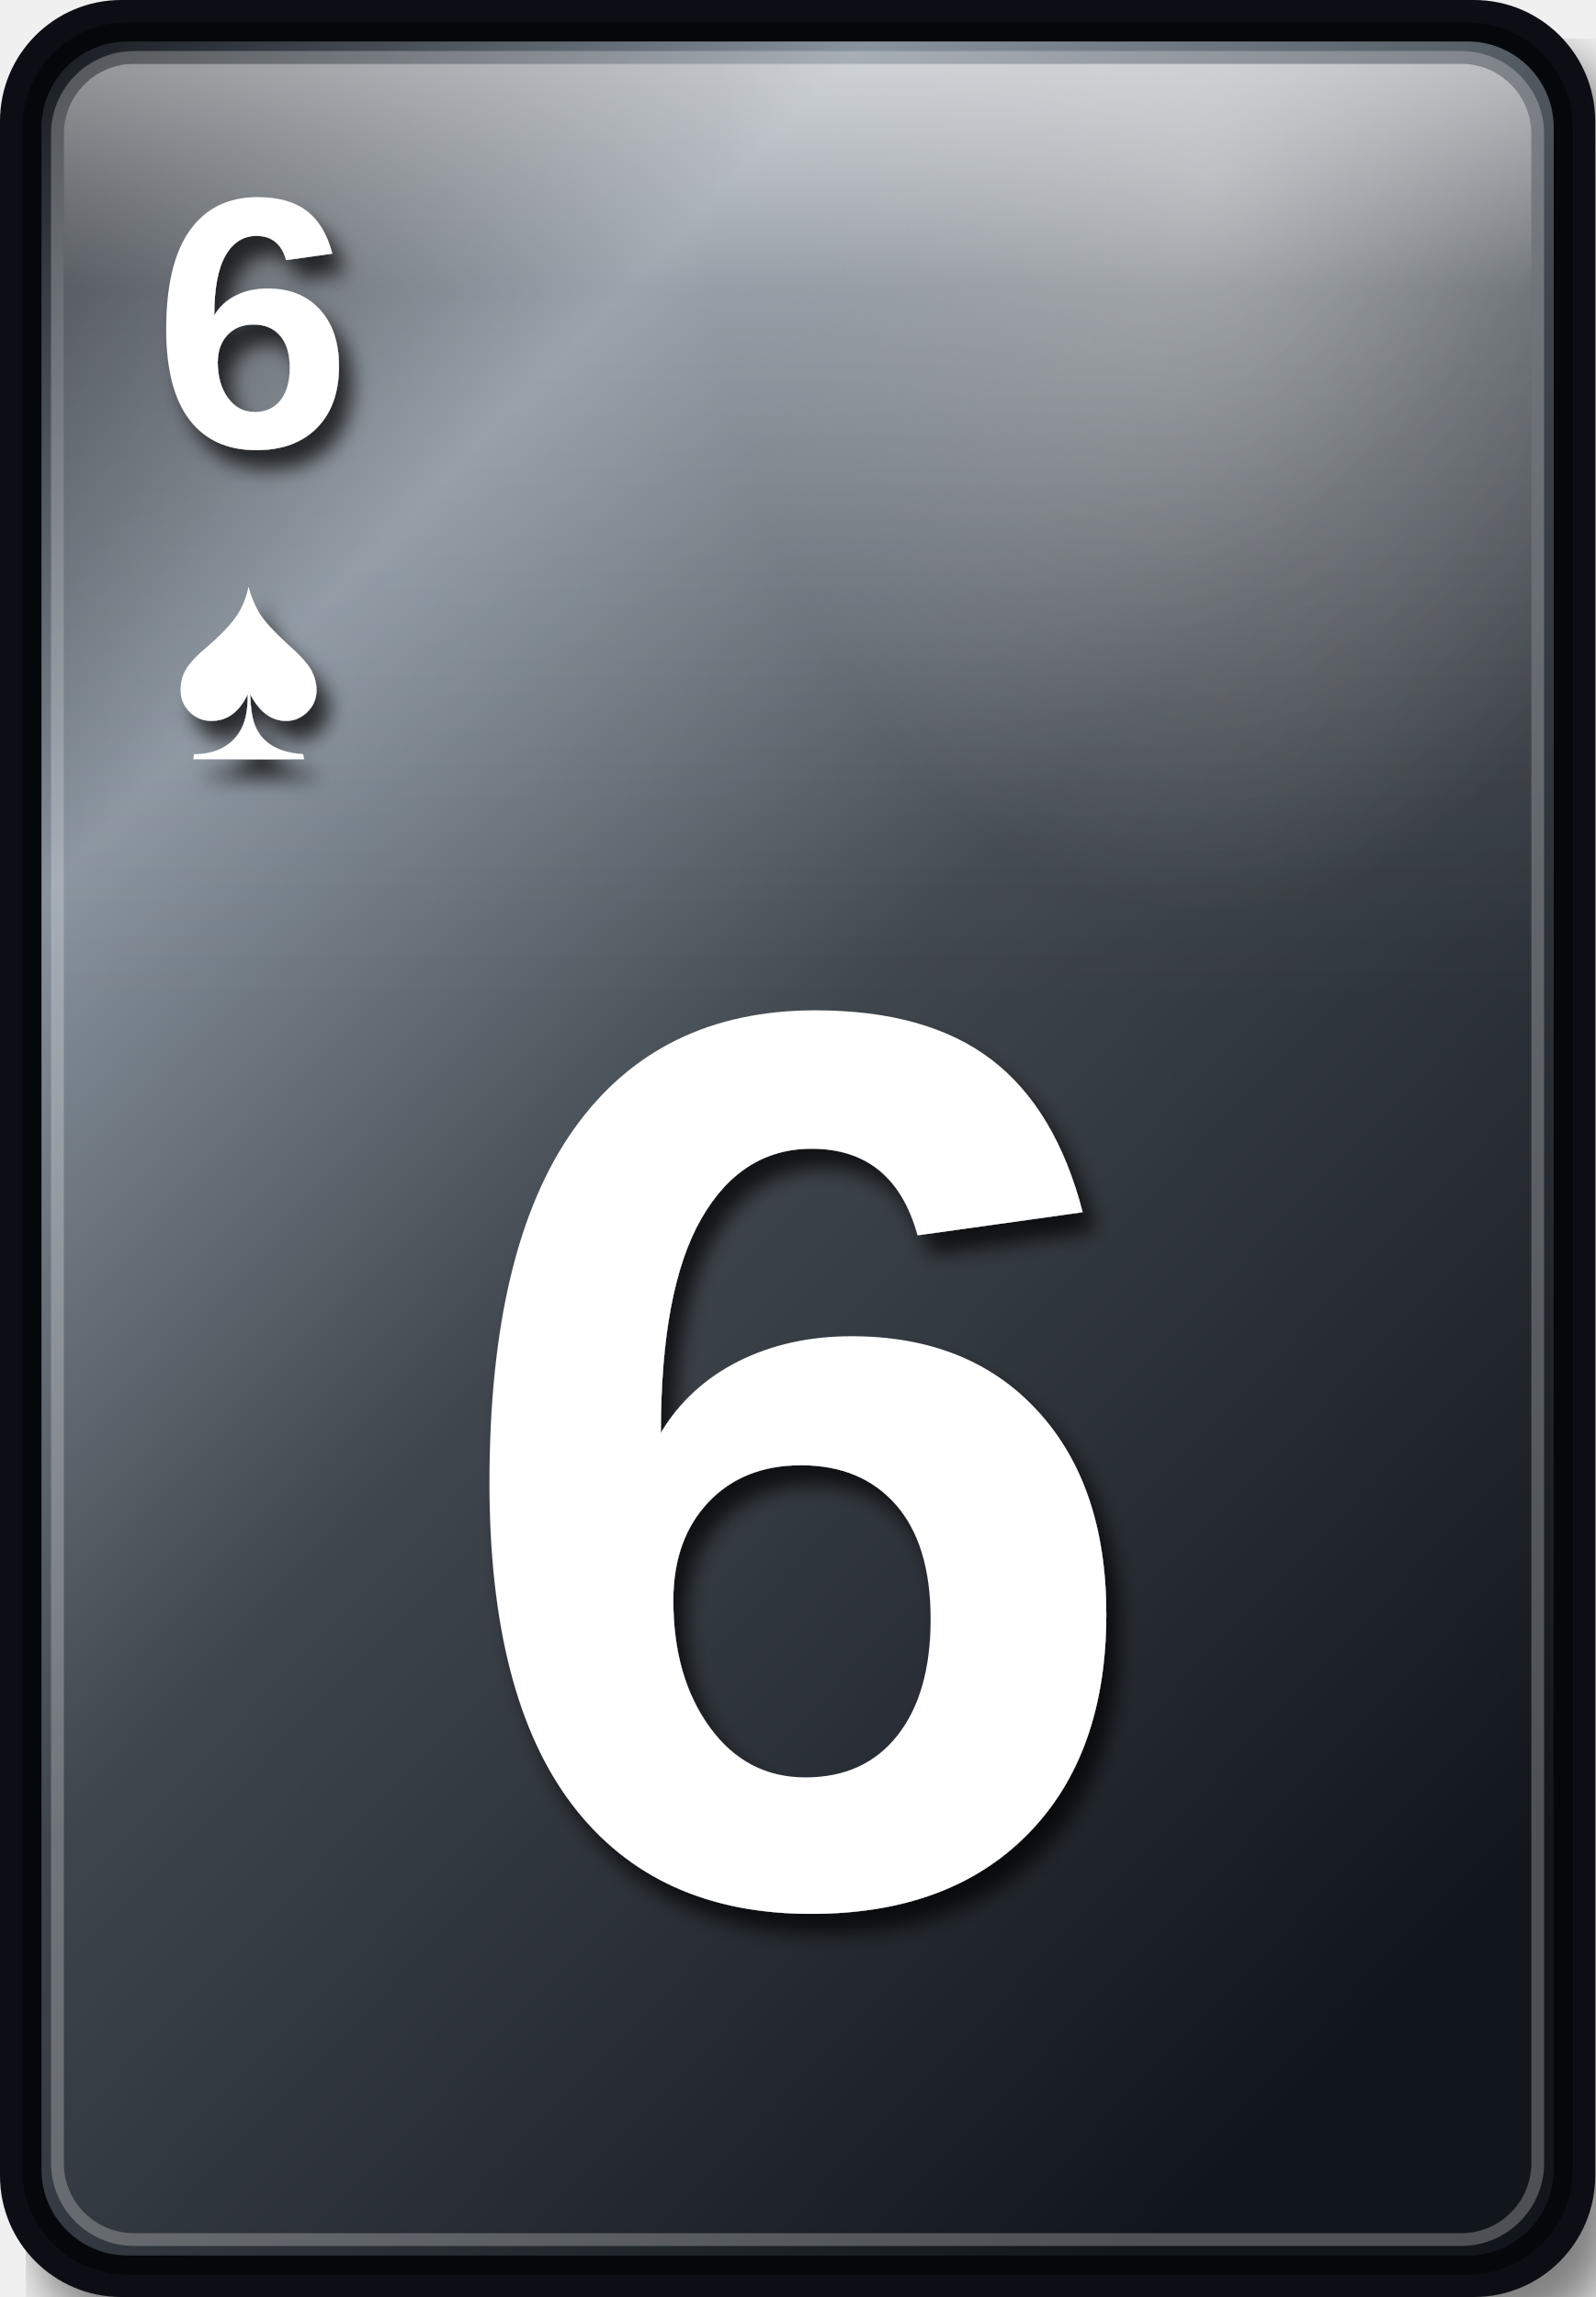
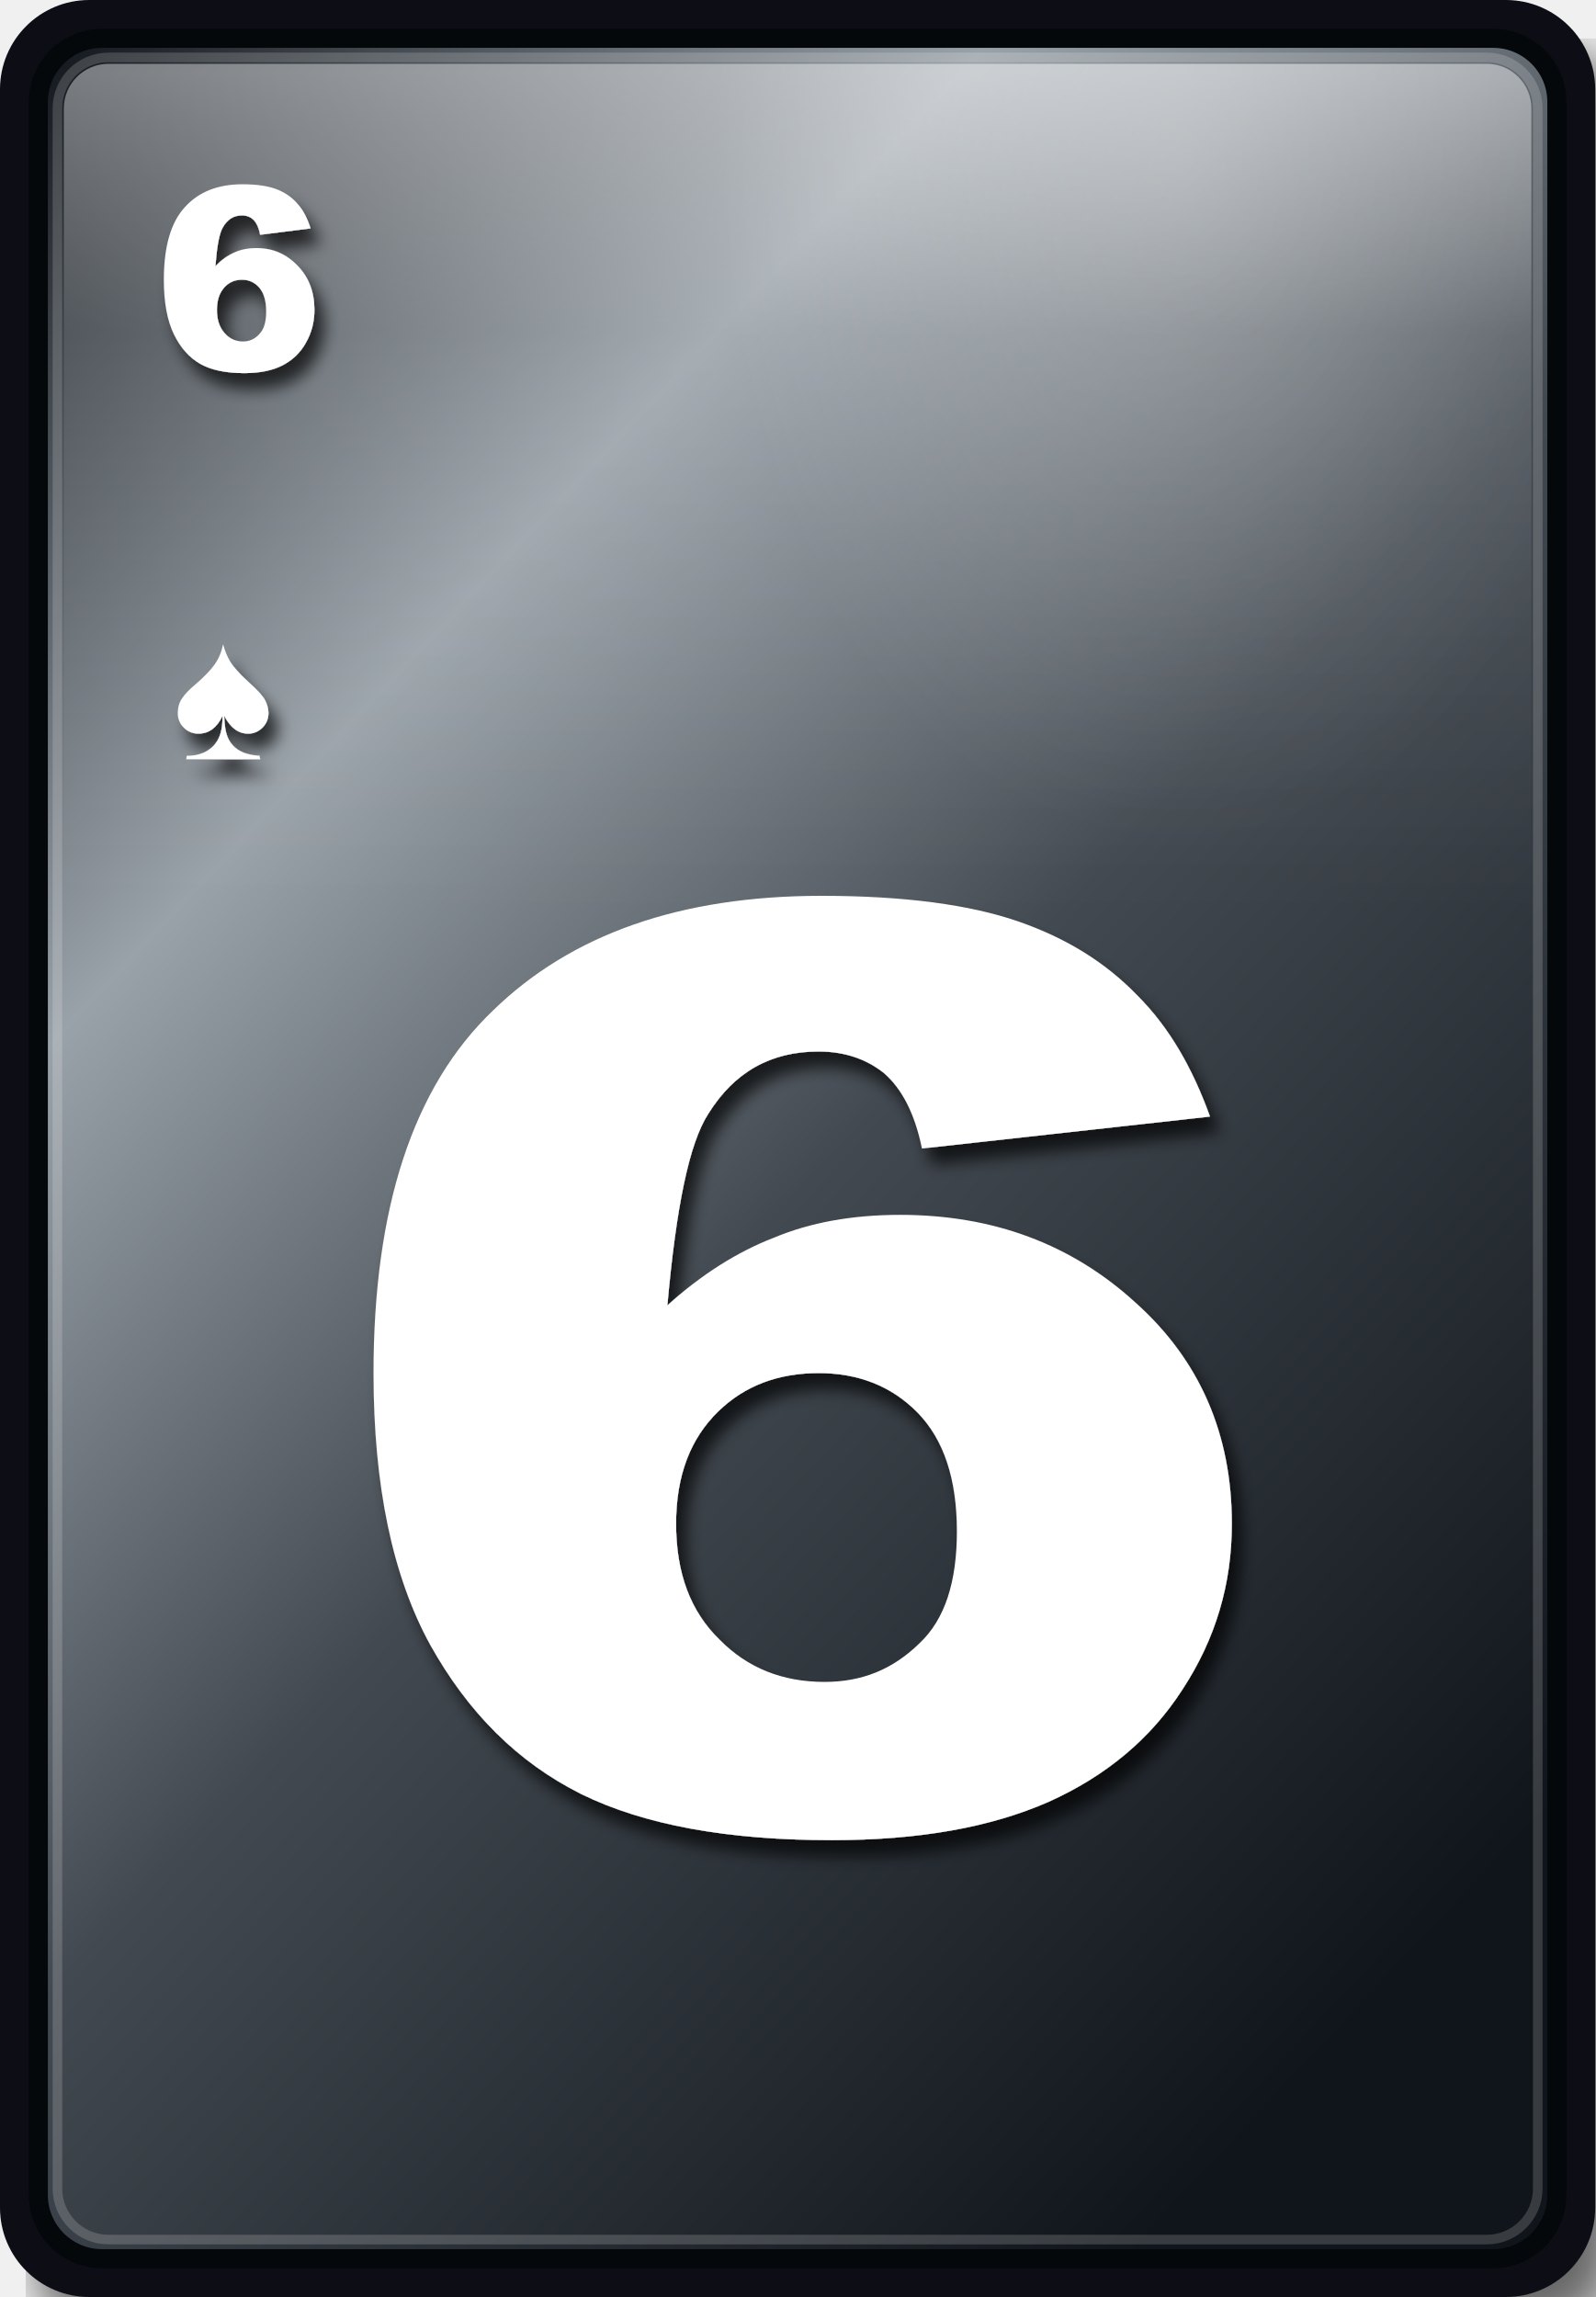
<svg xmlns="http://www.w3.org/2000/svg" viewBox="0 0 250 360">
-   <g transform="translate(0 0) scale(1)">
+   <g transform="translate(0 0) scale(1)" shape-rendering="geometricPrecision" text-rendering="geometricPrecision">
    <defs>
-       <linearGradient id="gradient-6s" x1="0" y1="0" x2="0.72" y2="1">
-         <stop stop-color="#11161c" />
-         <stop offset=".26" stop-color="#89939d" />
-         <stop offset=".54" stop-color="#3f464d" />
-         <stop offset="1" stop-color="#11161c" />
+       <linearGradient id="gradient-6s" x1="0" y1="0" x2=".72" y2="1">
+         <stop stop-color="#10151b" />
+         <stop offset=".3" stop-color="#9aa2a9" />
+         <stop offset=".58" stop-color="#424950" />
+         <stop offset="1" stop-color="#10151b" />
      </linearGradient>
      <linearGradient id="shine-6s" x1="0" y1="0" x2="0" y2="1">
-         <stop stop-color="#fff" stop-opacity=".52" />
-         <stop offset=".1" stop-color="#fff" stop-opacity=".16" />
-         <stop offset=".43" stop-color="#fff" stop-opacity="0" />
+         <stop stop-color="#fff" stop-opacity=".42" />
+         <stop offset=".12" stop-color="#fff" stop-opacity=".12" />
+         <stop offset=".39" stop-color="#fff" stop-opacity="0" />
      </linearGradient>
-       <radialGradient id="glow-6s" cx="78%" cy="5%" r="68%">
-         <stop stop-color="#fff" stop-opacity=".35" />
-         <stop offset=".5" stop-color="#fff" stop-opacity="0" />
+       <radialGradient id="glow-6s" cx="76%" cy="4%" r="66%">
+         <stop stop-color="#fff" stop-opacity=".22" />
+         <stop offset=".48" stop-color="#fff" stop-opacity="0" />
      </radialGradient>
-       <filter id="shadow-6s" x="-20%" y="-20%" width="140%" height="140%">
-         <feDropShadow dx="4" dy="6" stdDeviation="4" flood-color="#000" flood-opacity=".48" />
+       <filter id="shadow-6s" x="-20%" y="-20%" width="145%" height="150%">
+         <feDropShadow dx="4" dy="6" stdDeviation="4" flood-color="#000" flood-opacity=".58" />
      </filter>
-       <filter id="text-shadow-6s" x="-20%" y="-20%" width="140%" height="150%">
-         <feDropShadow dx="2" dy="3" stdDeviation="1.5" flood-color="#000" flood-opacity=".72" />
+       <filter id="text-shadow-6s" x="-25%" y="-25%" width="150%" height="155%">
+         <feDropShadow dx="1.5" dy="2.5" stdDeviation="1.2" flood-color="#000" flood-opacity=".7" />
      </filter>
    </defs>
-     <rect x="0" y="0" width="250" height="360" rx="19" fill="#0a0e14" filter="url(#shadow-6s)" />
-     <rect x="5" y="5" width="240" height="350" rx="15" fill="url(#gradient-6s)" stroke="#05080b" stroke-width="3" />
-     <rect x="9" y="9" width="232" height="342" rx="12" fill="none" stroke="#fff" stroke-opacity=".25" stroke-width="2" />
-     <rect x="10" y="10" width="230" height="340" rx="11" fill="url(#glow-6s)" />
-     <rect x="10" y="10" width="230" height="340" rx="11" fill="url(#shine-6s)" />
+     <rect x="0" y="0" width="250" height="360" rx="14" fill="#0a0e14" filter="url(#shadow-6s)" />
+     <rect x="6" y="6" width="238" height="348" rx="10" fill="url(#gradient-6s)" stroke="#05080b" stroke-width="3" />
+     <rect x="9" y="9" width="232" height="342" rx="8" fill="none" stroke="#fff" stroke-opacity=".17" stroke-width="1.5" />
+     <rect x="10" y="10" width="230" height="340" rx="7" fill="url(#glow-6s)" />
+     <rect x="10" y="10" width="230" height="340" rx="7" fill="url(#shine-6s)" />
    <g fill="#fff" filter="url(#text-shadow-6s)">
-       <text x="24" y="70" font-family="Arial Black, Arial, sans-serif" font-size="56" font-weight="900" letter-spacing="-3">6</text>
-       <text x="27" y="119" font-family="Georgia, 'Times New Roman', serif" font-size="45">♠</text>
-       <text x="125" y="298" text-anchor="middle" font-family="Arial Black, Arial, sans-serif" font-size="200" font-weight="900" letter-spacing="-7">6</text>
+       <path d="M0.617,-0.555L0.419,-0.53C0.414,-0.558 0.405,-0.577 0.393,-0.589 0.381,-0.6 0.366,-0.606 0.348,-0.606 0.315,-0.606 0.29,-0.59 0.272,-0.557 0.259,-0.534 0.25,-0.484 0.244,-0.407 0.267,-0.431 0.292,-0.449 0.317,-0.46 0.342,-0.472 0.371,-0.478 0.404,-0.478 0.468,-0.478 0.522,-0.455 0.566,-0.409 0.61,-0.364 0.632,-0.306 0.632,-0.236 0.632,-0.189 0.621,-0.146 0.598,-0.106 0.576,-0.067 0.545,-0.038 0.506,-0.018 0.466,0.002 0.417,0.012 0.357,0.012 0.285,0.012 0.228,-9.31322574615479E-10 0.185,-0.024 0.141,-0.049 0.107,-0.088 0.081,-0.141 0.055,-0.195 0.042,-0.266 0.042,-0.354 0.042,-0.483 0.069,-0.578 0.124,-0.638 0.178,-0.698 0.253,-0.728 0.35,-0.728 0.407,-0.728 0.452,-0.721 0.485,-0.708 0.518,-0.695 0.545,-0.676 0.567,-0.65 0.589,-0.625 0.605,-0.593 0.617,-0.555z M0.25,-0.236C0.25,-0.197 0.26,-0.167 0.28,-0.145 0.299,-0.123 0.323,-0.112 0.352,-0.112 0.378,-0.112 0.399,-0.122 0.417,-0.142 0.435,-0.161 0.443,-0.191 0.443,-0.23 0.443,-0.271 0.434,-0.302 0.416,-0.323 0.398,-0.344 0.375,-0.354 0.348,-0.354 0.32,-0.354 0.297,-0.344 0.279,-0.324 0.26,-0.303 0.25,-0.274 0.25,-0.236z" transform="matrix(40 0 0 40 24 58)" />
+       <text x="27" y="119" font-family="Georgia, 'Times New Roman', serif" font-size="30">♠</text>
+       <path d="M0.617,-0.555L0.419,-0.53C0.414,-0.558 0.405,-0.577 0.393,-0.589 0.381,-0.6 0.366,-0.606 0.348,-0.606 0.315,-0.606 0.29,-0.59 0.272,-0.557 0.259,-0.534 0.25,-0.484 0.244,-0.407 0.267,-0.431 0.292,-0.449 0.317,-0.46 0.342,-0.472 0.371,-0.478 0.404,-0.478 0.468,-0.478 0.522,-0.455 0.566,-0.409 0.61,-0.364 0.632,-0.306 0.632,-0.236 0.632,-0.189 0.621,-0.146 0.598,-0.106 0.576,-0.067 0.545,-0.038 0.506,-0.018 0.466,0.002 0.417,0.012 0.357,0.012 0.285,0.012 0.228,-9.31322574615479E-10 0.185,-0.024 0.141,-0.049 0.107,-0.088 0.081,-0.141 0.055,-0.195 0.042,-0.266 0.042,-0.354 0.042,-0.483 0.069,-0.578 0.124,-0.638 0.178,-0.698 0.253,-0.728 0.35,-0.728 0.407,-0.728 0.452,-0.721 0.485,-0.708 0.518,-0.695 0.545,-0.676 0.567,-0.65 0.589,-0.625 0.605,-0.593 0.617,-0.555z M0.25,-0.236C0.25,-0.197 0.26,-0.167 0.28,-0.145 0.299,-0.123 0.323,-0.112 0.352,-0.112 0.378,-0.112 0.399,-0.122 0.417,-0.142 0.435,-0.161 0.443,-0.191 0.443,-0.23 0.443,-0.271 0.434,-0.302 0.416,-0.323 0.398,-0.344 0.375,-0.354 0.348,-0.354 0.32,-0.354 0.297,-0.344 0.279,-0.324 0.26,-0.303 0.25,-0.274 0.25,-0.236z" transform="matrix(228 0 0 200 48.96289 286)" />
    </g>
  </g>
</svg>
